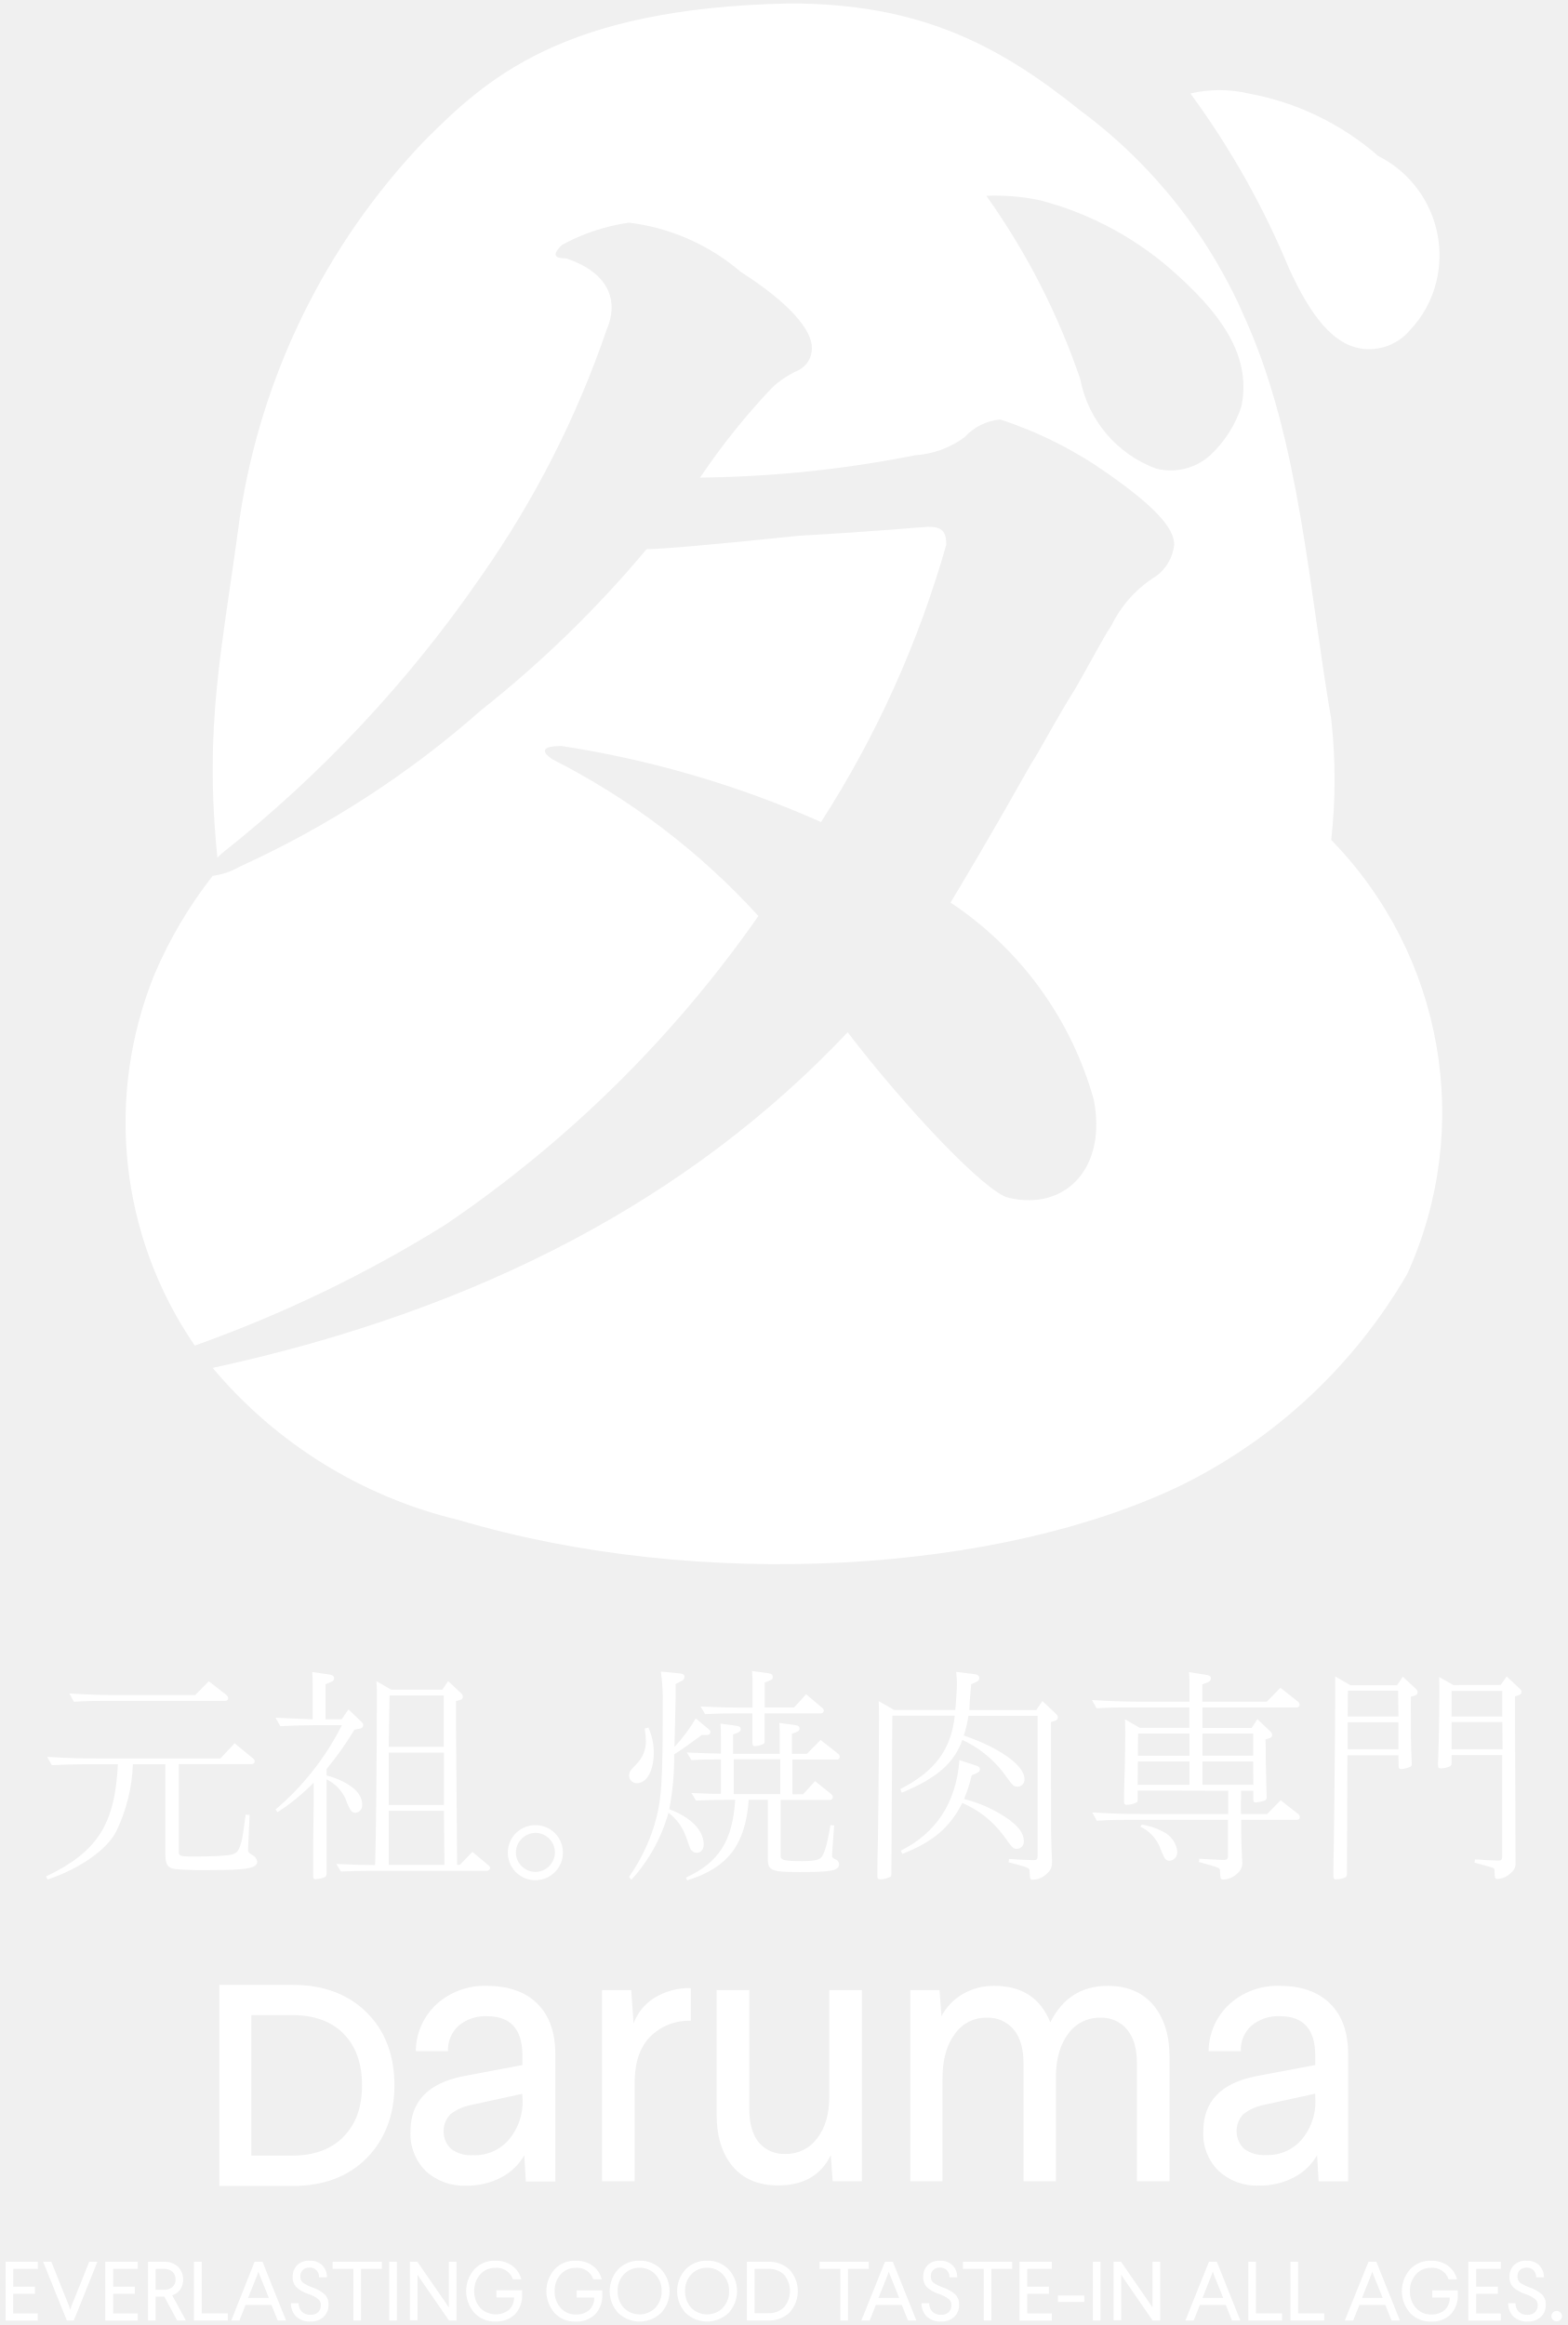
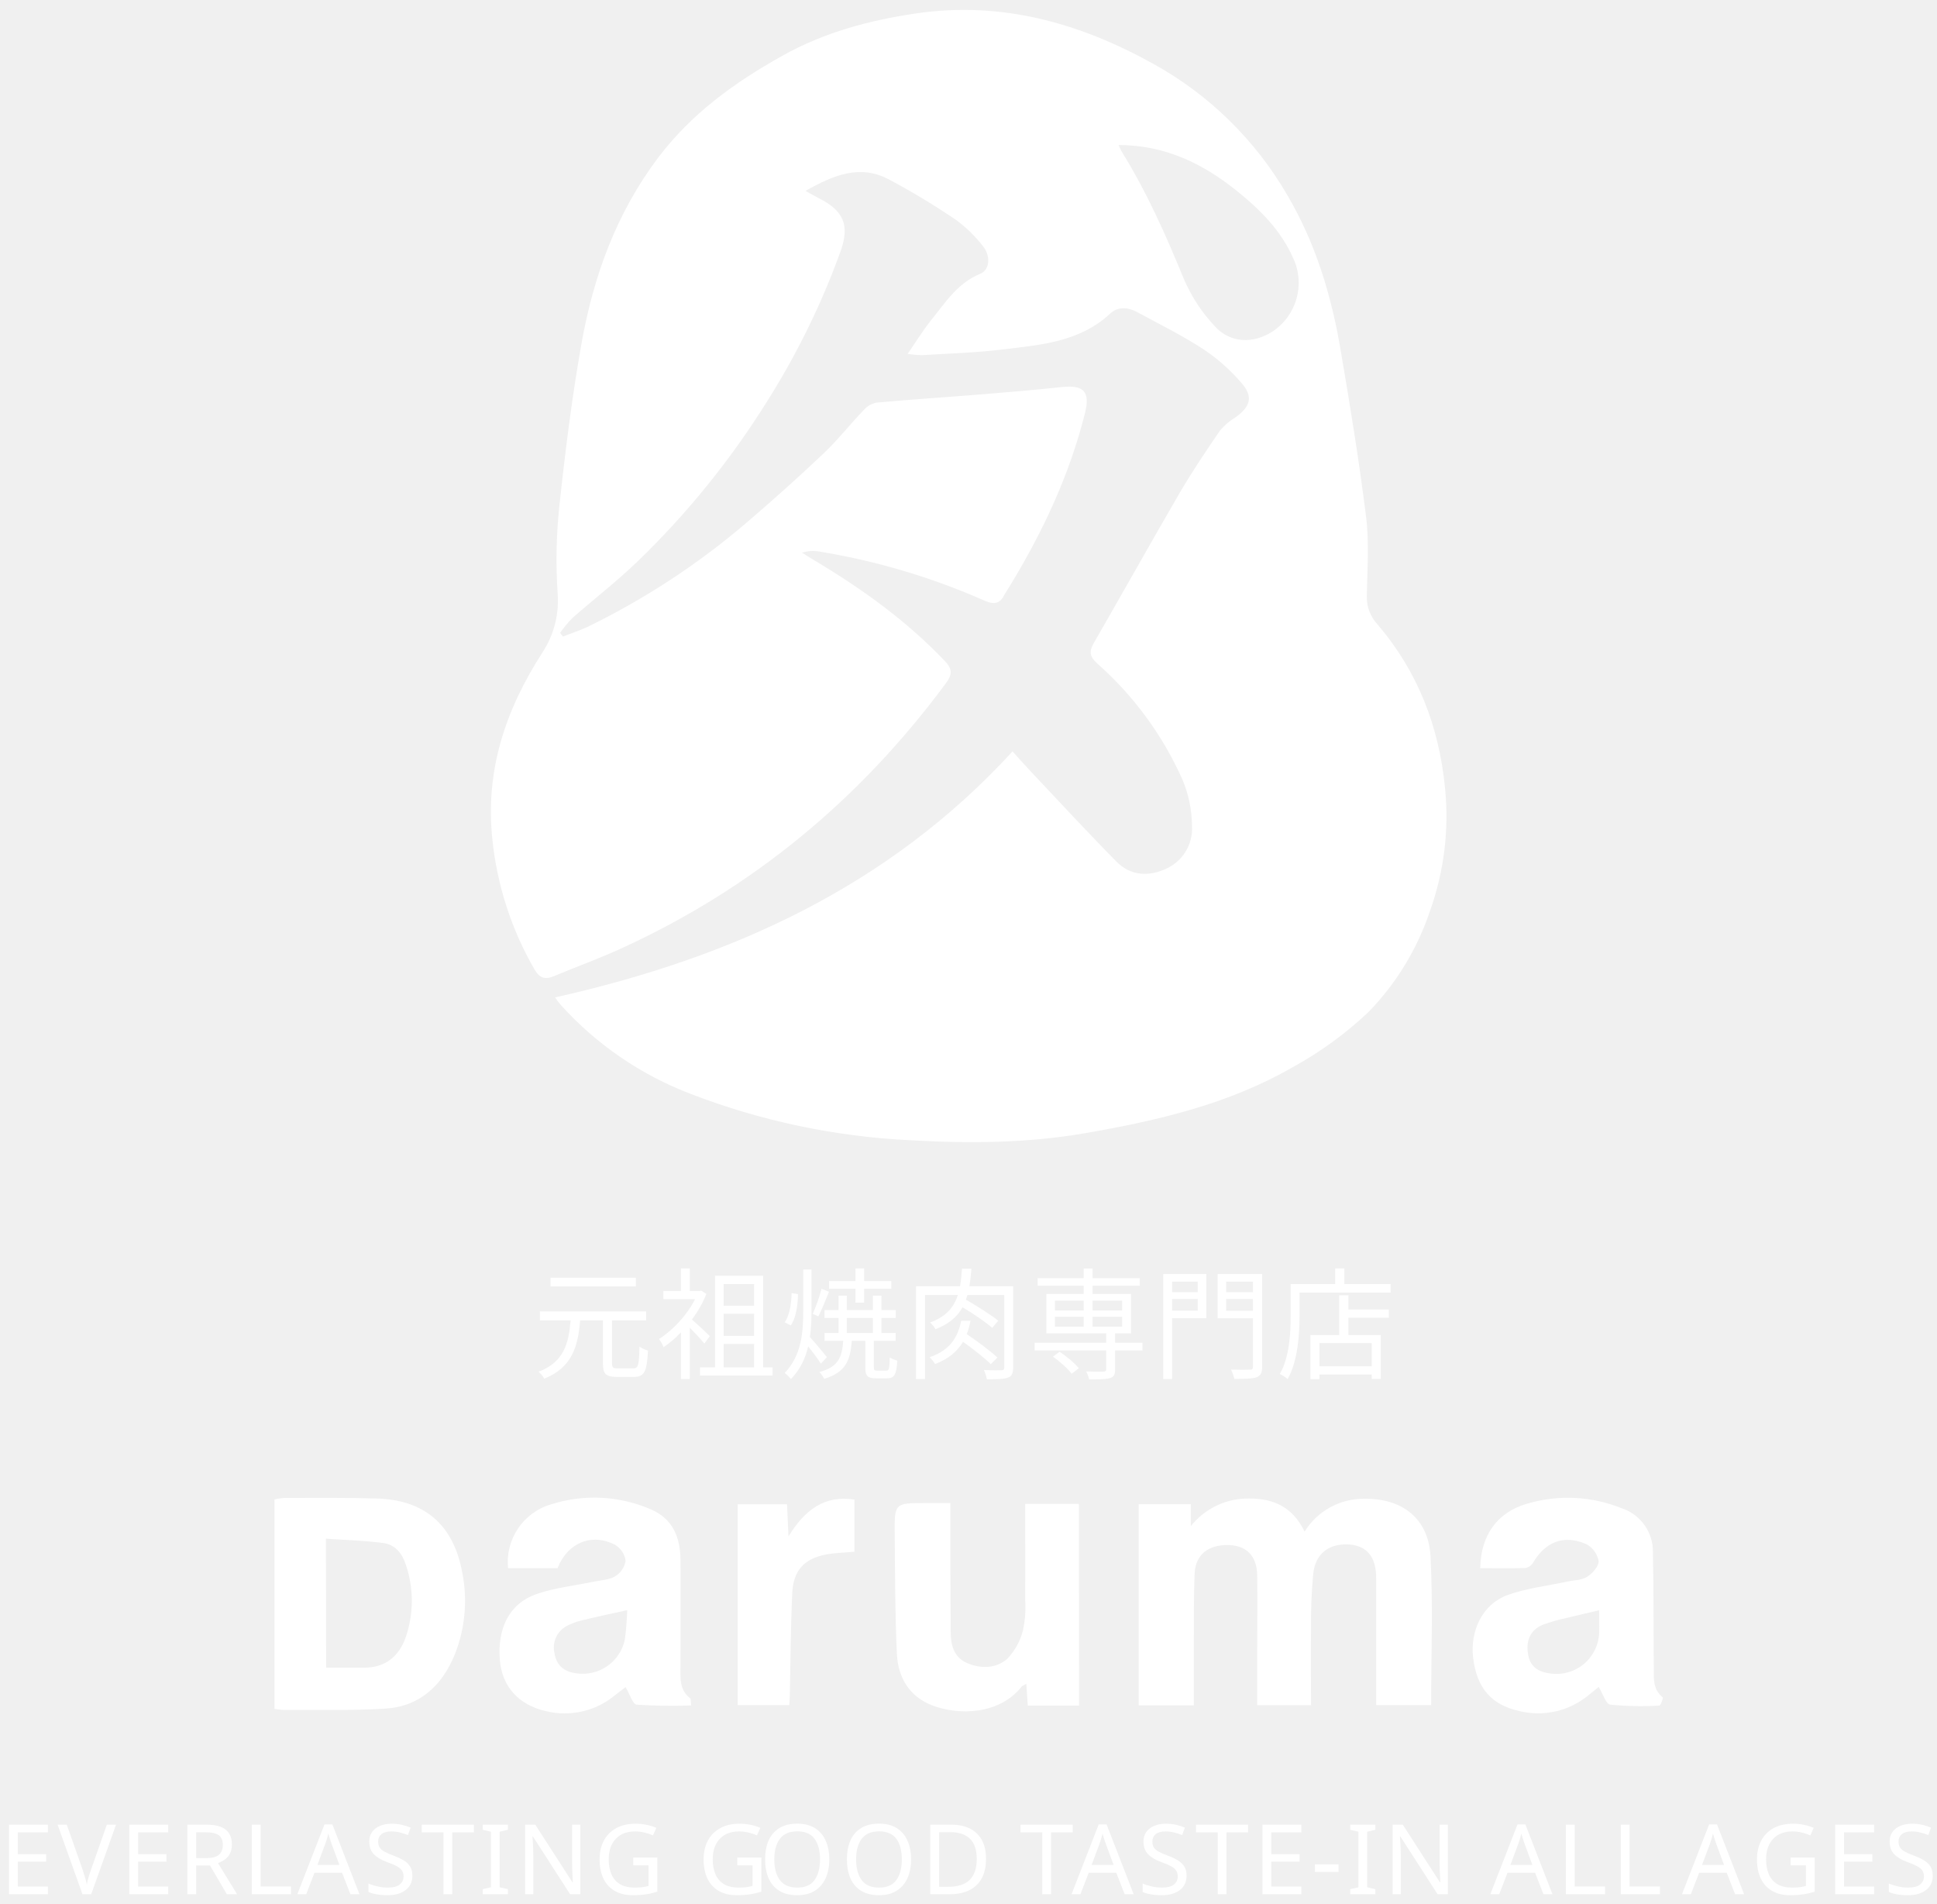
- <svg xmlns="http://www.w3.org/2000/svg" id="Layer_1" data-name="Layer 1" width="318.56" height="472.51">
+ <svg xmlns="http://www.w3.org/2000/svg" id="Layer_1" data-name="Layer 1" width="405.21" height="398.13" viewBox="0 0 405.21 398.13">
  <defs>
-     <style>.cls-1{fill:#fff}</style>
+     <style>.cls-1,.cls-2,.cls-7{fill:#fff;}.cls-2{font-size:20.37px;font-family:Larsseit-Medium, Larsseit;font-weight:500;letter-spacing:0.04em;}.cls-3{letter-spacing:0.04em;}.cls-4{letter-spacing:-0.08em;}.cls-5{letter-spacing:0em;}.cls-6{letter-spacing:0.04em;}.cls-7{font-size:25.16px;font-family:NotoSerifJP-Medium-83pv-RKSJ-H, Noto Serif JP;letter-spacing:0.03em;}</style>
  </defs>
-   <path class="cls-1" d="M154.13 186.16a145.6 145.6 0 00-41.82-31.82c-2.73-1.82-1.82-2.73 1.82-2.73a207.82 207.82 0 0152.73 15.45 210.41 210.41 0 0025.45-56.36c0-2.73-.91-3.64-3.64-3.64-.9 0-10 .91-26.36 1.82-17.27 1.82-28.18 2.73-30.91 2.73a229.76 229.76 0 01-33.63 32.73 198.08 198.08 0 01-49.1 31.81 14.68 14.68 0 01-5.45 1.85 89.2 89.2 0 00-11.82 20 80.09 80.09 0 008.18 75.46 262.68 262.68 0 0050.91-24.55 245.64 245.64 0 0063.64-62.75z" />
-   <path class="cls-1" d="M286 258.88a79.29 79.29 0 00-15.46-88.18 110.73 110.73 0 000-24.55c-4.54-26.36-6.36-56.36-17.27-80.9a103.84 103.84 0 00-33.64-42.73C202.82 9 186.76.7 160.49.7 114.13 1.61 98.67 16.15 86 28.88a141.05 141.05 0 00-37.28 76.37c-3.63 27.27-7.27 41.81-4.54 69.09a11.16 11.16 0 01.91-.91 259.22 259.22 0 0052.73-56.37 199.64 199.64 0 0025.45-50c2.73-6.36 0-11.81-8.18-14.54-2.73 0-2.73-.91-.91-2.73a40.08 40.08 0 0113.64-4.54 42.89 42.89 0 0122.72 10C160.49 61.61 165 67.06 165 70.7a5 5 0 01-2.73 4.55 18.82 18.82 0 00-5.45 3.63 141.37 141.37 0 00-14.55 18.18A236.9 236.9 0 00186 92.52a19.05 19.05 0 0010-3.64 11.2 11.2 0 017.27-3.63A81.82 81.82 0 01225 96.15c9.09 6.37 13.63 10.91 13.63 14.55a9.15 9.15 0 01-3.63 6.36 24.23 24.23 0 00-9.09 10c-1.82 2.73-3.64 6.37-7.28 12.73-4.54 7.27-7.27 12.73-9.09 15.46-8.18 14.54-13.63 23.63-16.36 28.18a71.09 71.09 0 0129.09 40c2.73 13.63-5.45 22.73-17.27 20-4.55-.91-20.91-18.18-32.73-33.64-31.78 33.64-74.5 56.37-129.05 68.21a93.62 93.62 0 0050 30.91c49.09 14.55 110 10.91 147.27-7.27A108.73 108.73 0 00286 258.88zM252.31 82.52a23.53 23.53 0 01-6.36 10A12 12 0 01235 95.25a24.23 24.23 0 01-15.46-18.19 144.54 144.54 0 00-19.09-37.27 44.39 44.39 0 0110.91.91 66 66 0 0128.18 15.45c10.04 9.1 14.59 17.28 12.77 26.37zM280.1 31.71A55.16 55.16 0 00253.74 19a25.93 25.93 0 00-11.82 0 169.39 169.39 0 0120 35.46c4.55 10 9.09 15.45 14.55 16.36a10.84 10.84 0 0010-3.64 21.66 21.66 0 005.45-10 22.6 22.6 0 00-11.82-25.47zM17.37 358.55c-2.2 0-3.94.05-6.84.19l-.94-1.69c5.06.28 6.56.33 11 .33h24.19l2.9-3.09 3.66 3c.32.28.42.42.42.66a.54.54 0 01-.61.56H36.34v17.9c0 .75.38.89 2.53.89 4.74 0 7.27-.14 8.34-.43s1.45-1 1.92-2.85c.19-.75.24-1.32.8-5.25l.8.09-.33 7.14c.05.42.09.51.89 1a1.94 1.94 0 011 1.31c0 1.36-2.06 1.74-9.09 1.74a74.29 74.29 0 01-7.59-.19c-1.5-.24-2-.89-2-2.86v-18.45H27a33.76 33.76 0 01-3.33 13.54c-1.82 3.75-7.4 7.68-14 9.88l-.33-.61c10.45-5 14-10.54 14.62-22.81zm25.06-16.87l3.57 2.77a1 1 0 01.37.65.53.53 0 01-.61.57H21.91c-2.24 0-4 0-6.88.18l-.94-1.68c5.06.28 6.56.32 11 .32h14.58zM70.83 347.4l2.48 2.39c.42.37.51.51.51.84a.7.7 0 01-.6.66l-1.18.23a69.56 69.56 0 01-5.66 8v1.31a17.47 17.47 0 013 1.08c2.72 1.26 4.22 2.95 4.22 4.82a1.52 1.52 0 01-1.36 1.69 1.23 1.23 0 01-1-.57 11.3 11.3 0 01-1-2.24 8.21 8.21 0 00-3.88-4v19.12a.77.77 0 01-.33.75 5.47 5.47 0 01-1.87.42c-.47 0-.52-.09-.52-1.17v-2.39c0-2.53 0-3.75.1-11.34v-4.7a41.81 41.81 0 01-7.36 6l-.37-.56A54.79 54.79 0 0069.28 351l.19-.38H63.8c-2.2 0-3.94.05-6.84.19l-.96-1.72c4.22.18 6 .28 7.54.32v-6.88c0-1.36 0-1.83-.09-2.72l3.56.51c.61.1.89.33.89.75s-.23.61-.75.8l-1 .42v7.12h3.28zm21.83.05v1.73l.23 28.44V379h.56l2.55-2.65 3.17 2.65c.33.28.42.42.42.65s-.23.56-.65.56H75.09c-2.2 0-3.33.05-5.81.14l-.94-1.54c4.31.19 5.72.23 7.87.23a9.16 9.16 0 00.05-1.17c.14-3.51.33-21.64.33-33.36 0-.89 0-1.45-.09-2.85l3 1.73h10.4l1.18-1.73L93.6 344c.37.37.46.51.46.84s-.18.56-.6.66l-.8.23zM90.22 368H79v11h11.32zm0-11.81H79v10.64h11.22zm-.05-11.62h-11L79 355h11.18zM114.4 376.45a5.6 5.6 0 11-5.58-5.53 5.56 5.56 0 015.58 5.53zm-9.56.14a4 4 0 003.94 3.84 4 4 0 004-4 4 4 0 00-3.94-3.94 4.06 4.06 0 00-4 4.1zM137.31 344.92c0 .28-.09 3.65-.24 10.11a31.29 31.29 0 004.32-5.8l2.52 2.1c.38.33.47.43.47.61 0 .43-.28.66-.75.66h-1c-3.65 2.67-3.84 2.81-5.62 3.93v.8a54.44 54.44 0 01-1 10.35c4.46 1.69 7 4.31 7 7.17 0 1-.56 1.69-1.4 1.69a1.18 1.18 0 01-.89-.33c-.38-.28-.38-.28-1.27-2.81a10.41 10.41 0 00-3.6-5 33.51 33.51 0 01-7.55 13.64l-.46-.61a37.48 37.48 0 005.16-10.56c1.45-5 1.69-8.25 1.69-24.64a41.06 41.06 0 00-.38-6.52l3.8.38c.7.05 1 .28 1 .7s-.24.7-.8.94l-1 .52zm-5.53 6.18a12.27 12.27 0 011.08 5.11c0 3.6-1.41 6.18-3.37 6.18a1.55 1.55 0 01-1.64-1.5c0-.75.18-1 1.54-2.43a6.46 6.46 0 001.88-4.6 21.09 21.09 0 00-.24-2.57zm31.44 13.54l2.43-2.67 3.24 2.62c.28.28.37.42.37.66s-.23.56-.61.56h-10v11.34c0 .89.66 1.08 4.27 1.08 2.76 0 3.7-.24 4.17-1 .61-.93 1.21-3.32 1.68-6.32l.75.09-.42 5.86c0 .65 0 .7.89 1.12a1 1 0 01.52.89c0 1.31-1.5 1.59-8 1.59-5.71 0-6.46-.28-6.46-2.67v-12h-3.89c-.66 9.14-4.27 13.82-12.51 16.35l-.24-.56c6.7-3.09 9.47-7.45 10-15.79h-2.11c-2.25 0-3.32.05-5.85.14l-.94-1.54c3.18.14 4.26.18 6 .18v-7h-.14c-2.25 0-3.37 0-5.85.14l-.94-1.55c3.51.14 4.78.19 6.93.23V353a22.85 22.85 0 00-.09-2.71l3.37.46c.52.1.75.29.75.66s-.19.56-.65.75l-.9.33v3.93h9.47v-3.6a22.56 22.56 0 00-.09-2.67l3.37.46c.51.1.75.29.75.66s-.19.56-.66.75l-.89.33v4.07H164l2.77-2.81 3.51 2.77a.81.81 0 01.38.65.54.54 0 01-.61.57h-9v7.07zM161.39 347l2.44-2.67L167 347c.33.28.42.42.42.65s-.23.56-.6.56h-11.43v5.49c0 .46 0 .61-.28.75a4.88 4.88 0 01-1.68.42c-.38 0-.52-.19-.52-.66v-6h-3.75c-2.2 0-3.32.05-5.85.15l-.94-1.55c4.4.19 5.95.23 10 .23h.56v-4.77a22.47 22.47 0 00-.09-2.67l3.37.46c.61.1.84.33.84.75s-.18.57-.7.75l-.94.38V347zm-2.81 10.55h-9.47v7.07h9.47zM196.81 348.71a24.08 24.08 0 01-.94 4c7.31 2.48 12.33 6.09 12.33 8.81a1.45 1.45 0 01-1.32 1.59c-.93 0-.93-.05-3-2.9a22.62 22.62 0 00-8.3-6.61c-1.68 4.73-5.2 7.78-12.32 10.73l-.28-.75c7-3.56 10.31-8 11.06-14.9h-12.7l-.19 32.05c0 .46 0 .6-.32.75a4.77 4.77 0 01-1.93.46c-.46 0-.6-.18-.6-.65v-1.78c.14-4.5.33-22 .33-30.31 0-1.18 0-1.83-.05-3.47l3.14 1.78h12.42c.18-1.78.33-4.31.33-5.53 0-.61-.05-1.17-.15-2.2l3.85.47c.56.09.84.37.84.79s-.19.57-.75.85l-.89.42c-.14 1.54-.28 3.28-.28 3.33l-.09 1.76v.14h13.59l1.26-1.83 2.63 2.48c.42.38.51.57.51.85s-.18.56-.65.7l-.75.24v12.32c0 9.6 0 11.52.19 15.41a6.58 6.58 0 010 .89 2.62 2.62 0 01-.89 2.06 4.38 4.38 0 01-2.86 1.36c-.7 0-.7 0-.8-1.73 0-.66 0-.71-4.26-1.83l.09-.66c1 .05 2 .1 2.3.14 1.08.05 2.34.1 2.67.1.66 0 .84-.19.84-.8v-28.53zm-1.22 17.66c-2.53 5-5.85 7.87-12.18 10.4l-.37-.65c7.26-3.61 11.29-9.84 11.94-18.41l3.28 1.07c.66.19.89.42.89.8s-.23.56-.79.84l-.89.38a29.27 29.27 0 01-1.55 4.82 27 27 0 017 2.81c3.51 2 5.15 3.85 5.15 5.72a1.45 1.45 0 01-1.31 1.59c-.84 0-.89 0-2.86-2.76a20.47 20.47 0 00-8.2-6.51zM231.2 363.89v1.73c0 .47 0 .61-.33.75a5 5 0 01-1.87.43c-.42 0-.56-.19-.56-.61v-1.69c.14-4.26.24-8.81.24-11.76 0-1.17 0-1.69-.05-3.33l3 1.74h10.07V347h-12c-2.34 0-4 0-6.84.18l-.94-1.68c5 .28 6.51.33 11 .33h8.81v-3.28a23.84 23.84 0 00-.09-2.72l3.56.56c.61.1.89.28.89.7s-.24.66-.75.85l-1 .37v3.52h13.11l2.77-2.82 3.51 2.77a.81.81 0 01.38.65.54.54 0 01-.61.57h-19.13v4.17h10l1.17-1.78 2.53 2.39c.38.42.47.56.47.84s-.19.51-.61.66l-.75.23c.05.75.05 1.22.05 1.73V357l.14 6.6.05 1.5v.19a.61.61 0 01-.43.65 7.32 7.32 0 01-1.78.38c-.37 0-.51-.19-.51-.66v-1.73h-2.48v1.41c-.05.74-.05 1.26-.05 1.4v1l.05.93h5.29l2.76-2.81 3.52 2.77a.8.8 0 01.37.65c0 .38-.23.56-.61.56h-11.31v1.41c0 2.86.09 4 .18 6.42a6.5 6.5 0 01.05.89 2.59 2.59 0 01-.89 2.06 4.41 4.41 0 01-2.86 1.36c-.7 0-.7-.05-.79-1.78 0-.61 0-.61-4.27-1.78l.05-.66c4.45.23 4.45.23 5 .23s.85-.18.85-.79v-7.36h-19.81c-2.2 0-3.94 0-6.84.19l-.94-1.69c5 .29 6.56.33 11 .33h16.64v-4.73zm10.54-5.9h-10.49l-.05 4.73h10.54zm-10.49-1.18h10.49v-4.49h-10.45zm.75 14a13.35 13.35 0 014.31 1.41 5.13 5.13 0 012.95 4.08 1.74 1.74 0 01-1.59 1.87 1.23 1.23 0 01-1-.56 21.5 21.5 0 01-1-2.3 8 8 0 00-3.89-4.07zm22.67-18.5h-10.3v4.49h10.3zm0 5.67h-10.3v4.73h10.35zM286.72 346.6c0 4.69 0 8.67.19 11.71v.19a.57.57 0 01-.28.56 5.83 5.83 0 01-1.88.47c-.37 0-.51-.18-.51-.61l-.05-2.2h-10.36l-.09 24c0 .47-.09.65-.33.8a4.45 4.45 0 01-1.87.42c-.42 0-.56-.19-.56-.61v-1.69c.1-2.76.38-29.61.38-35.7v-3.23l3.09 1.78h9.47l1.17-1.73 2.53 2.34c.37.37.47.51.47.84s-.19.56-.61.66l-.75.23zm-12.79-3l-.05 5.25h10.31l-.05-5.25zm10.26 6.42h-10.31v5.48h10.31zm20.8-7.59l1.22-1.73 2.48 2.34c.47.47.52.51.52.84s-.19.52-.66.66l-.65.23v5.95l.1 27v.89a2.25 2.25 0 01-.85 1.93 4.15 4.15 0 01-2.67 1.31c-.7 0-.7 0-.75-1.64 0-.42-.09-.52-.47-.66s-1.68-.51-3.6-1l.09-.66c1.08.05 2 .1 2.39.15.89 0 2 .09 2.34.09.61 0 .8-.19.8-.75v-20.7H295v1.54c0 .42-.09.61-.32.75a5 5 0 01-1.88.42c-.42 0-.56-.19-.56-.61s0-1 .05-1.68c.14-3.89.23-9.7.23-13 0-.94 0-1.69-.05-3.28l2.91 1.64zm.33 7.54H295v5.53h10.36zM295 348.85h10.31v-5.2H295zM74.52 409c-3.73-3.72-8.79-5.61-15-5.61H44.57v40.86h14.91c6.25 0 11.31-1.89 15-5.62s5.68-8.71 5.68-14.81-1.88-11.11-5.64-14.82zm-4.73 25.28c-2.5 2.52-6 3.8-10.31 3.8h-8.4v-28.55h8.4c4.37 0 7.86 1.27 10.34 3.78s3.75 6 3.75 10.49-1.27 7.94-3.78 10.46zM109.21 407.21q-3.66-3.61-10.22-3.62a14.45 14.45 0 00-10.33 3.78 13.16 13.16 0 00-4.16 9.48h6.55a6.53 6.53 0 012.2-5.21 8.49 8.49 0 015.75-1.89q7.17 0 7.17 8v1.93l-11.87 2.24Q83.42 424 83.42 433.19a10.58 10.58 0 003.08 8 11.4 11.4 0 008.25 3 14.74 14.74 0 007.1-1.66 11.56 11.56 0 004.7-4.51l.31 5.32h6v-25.8q.01-6.7-3.65-10.33zm-3 19.74a11.91 11.91 0 01-2.23 7.17 9.11 9.11 0 01-7.92 3.88 6.72 6.72 0 01-4.39-1.27 5 5 0 01-.19-7 9.75 9.75 0 014-1.88l10.64-2.32zM140.39 404.05v6.63a11.11 11.11 0 00-7.86 2.85q-3.39 3.09-3.55 9.18v20.58h-6.63v-38.85h5.94l.46 6.78a10.38 10.38 0 014.2-5.17 13.29 13.29 0 017.44-2zM168.53 404.44h6.63v38.85h-5.94l-.38-5.32q-2.93 6.16-10.72 6.17-6 0-9.25-3.9t-3.24-10.67v-25.13h6.64v24.05q0 4.54 1.92 6.9a6.67 6.67 0 005.47 2.35 7.72 7.72 0 006.4-3.16q2.48-3.16 2.47-8.56zM225.12 403.59q6 0 9.29 3.93t3.27 10.64v25.13h-6.63v-24.05q0-4.39-2-6.79a6.76 6.76 0 00-5.52-2.39 7.7 7.7 0 00-6.39 3.2q-2.48 3.21-2.55 8.68v21.35H208v-24.05q0-4.39-2-6.79a6.75 6.75 0 00-5.51-2.39 7.66 7.66 0 00-6.48 3.36q-2.48 3.34-2.47 9.06v20.81H185v-38.85h5.94l.38 5.31a11.47 11.47 0 014.28-4.47 12.4 12.4 0 016.52-1.69q8.33 0 11.33 7.4 3.73-7.41 11.67-7.4zM270.33 407.21q-3.66-3.61-10.21-3.62a14.43 14.43 0 00-10.33 3.78 13.17 13.17 0 00-4.17 9.48h6.56a6.52 6.52 0 012.19-5.21 8.51 8.51 0 015.75-1.89q7.17 0 7.17 8v1.93l-11.88 2.24q-10.86 2.07-10.87 11.25a10.55 10.55 0 003.09 8 11.37 11.37 0 008.25 3 14.7 14.7 0 007.09-1.66 11.56 11.56 0 004.7-4.51l.31 5.32h6v-25.78q.02-6.7-3.65-10.33zm-3 19.74a11.92 11.92 0 01-2.24 7.17 9.11 9.11 0 01-7.86 3.85 6.75 6.75 0 01-4.4-1.27 5 5 0 01-.19-7 9.8 9.8 0 014-1.88l10.64-2.32zM1.13 459.66h6.56v1.45h-5v3.61h4.4v1.45H2.68v4h5v1.45H1.13zM18.13 459.66h1.67L15 471.59h-1.42l-4.82-11.93h1.67l3.61 9 .24.77.24-.77zM21.4 459.66H28v1.45h-5v3.61h4.41v1.45H23v4h5v1.45h-6.6zM30.08 459.66h3.25a4 4 0 012.85 1 3.78 3.78 0 01.46 4.64 3.35 3.35 0 01-1.64 1.19l2.77 5.1H36l-2.6-4.84h-1.77v4.84h-1.55zm3.25 1.45h-1.7v4.24h1.7a2.45 2.45 0 001.71-.56 1.93 1.93 0 00.63-1.53 2 2 0 00-.63-1.58 2.45 2.45 0 00-1.71-.57zM39.4 459.66H41v10.48h5.31v1.45H39.4zM51.74 459.66h1.61l4.78 11.93h-1.7l-1.26-3.16H49.9l-1.24 3.16H47zm1 2.64l-.22-.64-.22.64-1.87 4.7h4.21zM62.92 459.44a3.53 3.53 0 012.53.88 3.44 3.44 0 011 2.5h-1.61a2 2 0 00-.54-1.45 1.91 1.91 0 00-1.42-.53 1.83 1.83 0 00-1.34.48 1.74 1.74 0 00-.5 1.32 1.6 1.6 0 00.5 1.25 7.62 7.62 0 001.87.95 7.59 7.59 0 012.59 1.45 2.79 2.79 0 01.76 2.06 3.27 3.27 0 01-1 2.52 3.78 3.78 0 01-2.68.94 4 4 0 01-2.87-1 3.69 3.69 0 01-1.08-2.72h1.57a2.33 2.33 0 00.65 1.73 2.4 2.4 0 001.75.62 2.14 2.14 0 001.56-.54 1.91 1.91 0 00.55-1.44 1.53 1.53 0 00-.56-1.23 5.85 5.85 0 00-1.94-1 7.32 7.32 0 01-2.45-1.37 2.85 2.85 0 01-.78-2.13 3.32 3.32 0 01.9-2.38 3.37 3.37 0 012.54-.91zM67.6 459.66h10v1.45h-4.23v10.48h-1.55v-10.48H67.6zM79.1 459.66h1.55v11.93H79.1zM91.22 459.66h1.55v11.93h-1.53L85.31 463l-.46-.74v9.29H83.3v-11.89h1.52l5.89 8.52.51.78zM100.66 459.44a5.66 5.66 0 013.41 1 5 5 0 011.88 2.78h-1.72a3.41 3.41 0 00-3.59-2.32 3.92 3.92 0 00-3.07 1.35 4.85 4.85 0 00-1.19 3.39 4.91 4.91 0 001.19 3.36 4.42 4.42 0 005.84.46 3.35 3.35 0 001.06-2.55h-3.58v-1.45h5.22v.8a5.55 5.55 0 01-1.45 4.07 5.36 5.36 0 01-4 1.47 5.59 5.59 0 01-4.26-1.76 6.71 6.71 0 010-8.85 5.56 5.56 0 014.26-1.75zM117 459.44a5.66 5.66 0 013.41 1 4.94 4.94 0 011.88 2.78h-1.72a3.41 3.41 0 00-3.59-2.32 3.88 3.88 0 00-3.06 1.35 4.81 4.81 0 00-1.2 3.39 4.87 4.87 0 001.2 3.38 3.94 3.94 0 003.11 1.35 4 4 0 002.73-.89 3.35 3.35 0 001-2.55h-3.57v-1.45h5.21v.8a5.5 5.5 0 01-1.45 4.07 5.36 5.36 0 01-4 1.47 5.6 5.6 0 01-4.26-1.76 6.74 6.74 0 010-8.85 5.56 5.56 0 014.31-1.77zM130 459.44a5.82 5.82 0 014.36 1.76 6.55 6.55 0 010 8.85 6.31 6.31 0 01-8.74 0 6.55 6.55 0 010-8.85 5.82 5.82 0 014.38-1.76zm0 1.45a4.2 4.2 0 00-3.24 1.35 4.67 4.67 0 00-1.24 3.37 4.8 4.8 0 001.24 3.4 4.52 4.52 0 006.44 0 4.8 4.8 0 001.26-3.4 4.73 4.73 0 00-1.26-3.37 4.16 4.16 0 00-3.2-1.35zM143.71 459.44a5.82 5.82 0 014.36 1.76 6.55 6.55 0 010 8.85 6.31 6.31 0 01-8.74 0 6.55 6.55 0 010-8.85 5.85 5.85 0 014.38-1.76zm0 1.45a4.2 4.2 0 00-3.24 1.35 4.67 4.67 0 00-1.24 3.37 4.8 4.8 0 001.24 3.4 4.52 4.52 0 006.44 0 4.8 4.8 0 001.26-3.4 4.73 4.73 0 00-1.26-3.37 4.16 4.16 0 00-3.2-1.35zM151.8 459.66h4.29a5.93 5.93 0 014.39 1.64 6.46 6.46 0 010 8.65 5.93 5.93 0 01-4.39 1.64h-4.29zm4.29 1.45h-2.74v9h2.74a4.42 4.42 0 003.26-1.21 5.18 5.18 0 000-6.62 4.4 4.4 0 00-3.26-1.17zM166.56 459.66h10v1.45h-4.22v10.48h-1.55v-10.48h-4.23zM179.85 459.66h1.6l4.78 11.93h-1.7l-1.26-3.16H178l-1.25 3.16h-1.7zm1 2.64l-.22-.64-.22.64-1.87 4.7h4.2zM191 459.44a3.51 3.51 0 012.53.88 3.36 3.36 0 011 2.5h-1.57a2 2 0 00-.54-1.45 1.88 1.88 0 00-1.42-.53 1.85 1.85 0 00-1.34.48 1.74 1.74 0 00-.49 1.32 1.59 1.59 0 00.49 1.25 7.82 7.82 0 001.87.95 7.59 7.59 0 012.61 1.45 2.79 2.79 0 01.77 2.06 3.24 3.24 0 01-1 2.52 3.76 3.76 0 01-2.68.94 4 4 0 01-2.87-1 3.69 3.69 0 01-1.08-2.72h1.56a2.37 2.37 0 00.65 1.73 2.42 2.42 0 001.76.62 2.14 2.14 0 001.56-.54 2 2 0 00.55-1.44 1.56 1.56 0 00-.56-1.23 6.06 6.06 0 00-1.94-1 7.38 7.38 0 01-2.46-1.37 2.85 2.85 0 01-.78-2.13 3.32 3.32 0 01.9-2.38 3.37 3.37 0 012.48-.91zM195.7 459.66h10v1.45h-4.22v10.48h-1.55v-10.48h-4.23zM207.2 459.66h6.56v1.45h-5v3.61h4.41v1.45h-4.41v4h5v1.45h-6.56zM215 466.51h5.37v1.31H215zM222.1 459.66h1.55v11.93h-1.55zM234.22 459.66h1.56v11.93h-1.54l-5.92-8.59-.46-.74v9.29h-1.55v-11.89h1.51l5.89 8.52.51.78zM245.69 459.66h1.6l4.78 11.93h-1.7l-1.26-3.16h-5.26l-1.25 3.16h-1.7zm1 2.64l-.22-.64-.22.64-1.87 4.7h4.2zM253.69 459.66h1.55v10.48h5.31v1.45h-6.86zM262.26 459.66h1.55v10.48h5.31v1.45h-6.86zM278.11 459.66h1.6l4.79 11.93h-1.7l-1.26-3.16h-5.27l-1.27 3.16h-1.7zm1 2.64l-.22-.64-.23.64-1.86 4.7h4.2zM290.82 459.44a5.66 5.66 0 013.41 1 4.94 4.94 0 011.88 2.78h-1.72a3.41 3.41 0 00-3.59-2.32 3.88 3.88 0 00-3.06 1.35 4.81 4.81 0 00-1.2 3.39 4.87 4.87 0 001.2 3.38 3.94 3.94 0 003.11 1.35 4 4 0 002.73-.89 3.35 3.35 0 001.05-2.55h-3.57v-1.45h5.21v.8a5.55 5.55 0 01-1.45 4.07 5.36 5.36 0 01-4 1.47 5.59 5.59 0 01-4.26-1.76 6.71 6.71 0 010-8.85 5.56 5.56 0 014.26-1.77zM298.4 459.66h6.6v1.45h-5v3.61h4.41v1.45H300v4h5v1.45h-6.6zM310.23 459.44a3.51 3.51 0 012.53.88 3.36 3.36 0 011 2.5h-1.56a2.05 2.05 0 00-.55-1.45 2.14 2.14 0 00-2.76-.05 1.74 1.74 0 00-.49 1.32 1.59 1.59 0 00.49 1.25 7.73 7.73 0 001.88.95 7.62 7.62 0 012.6 1.45 2.79 2.79 0 01.77 2.06 3.24 3.24 0 01-1 2.52 3.76 3.76 0 01-2.68.94 4 4 0 01-2.87-1 3.69 3.69 0 01-1.08-2.72H308a2.33 2.33 0 00.65 1.73 2.4 2.4 0 001.75.62 2.14 2.14 0 001.56-.54 1.91 1.91 0 00.55-1.44 1.56 1.56 0 00-.56-1.23 6 6 0 00-1.94-1 7.32 7.32 0 01-2.45-1.37 2.81 2.81 0 01-.79-2.13 3.32 3.32 0 01.9-2.38 3.39 3.39 0 012.56-.91zM317.44 470.72a1 1 0 01-.32.75 1.06 1.06 0 01-.76.3 1 1 0 01-.76-.3 1 1 0 01-.31-.75 1 1 0 01.31-.76 1.08 1.08 0 011.84.76z" />
+   <path class="cls-1" d="M116.12,208.62c36.87-8.27,69.76-23.16,95.7-51.46,1.35,1.5,2.4,2.7,3.49,3.85,6.07,6.43,12.05,12.93,18.26,19.22,2.9,2.93,6.61,3.18,10.31,1.51a9.22,9.22,0,0,0,5.48-9,25.4,25.4,0,0,0-2-9.68,70.89,70.89,0,0,0-17.83-24.29c-1.57-1.42-1.77-2.47-.68-4.34,6-10.39,11.86-20.9,17.9-31.28,2.63-4.5,5.55-8.84,8.5-13.14a13.3,13.3,0,0,1,3.29-2.77c3.13-2.28,3.66-4.36,1.08-7.25a39.29,39.29,0,0,0-7.86-6.94c-4.45-2.9-9.25-5.27-13.94-7.81-1.89-1-4-1.15-5.59.36-6.43,6-14.67,6.54-22.7,7.52-5.54.67-11.15.82-16.73,1.17a23.15,23.15,0,0,1-2.93-.27c1.82-2.62,3.2-4.91,4.87-7,3-3.68,5.54-7.79,10.29-9.74,2.08-.85,2.27-3.8.53-5.88A28.28,28.28,0,0,0,200,46a151.05,151.05,0,0,0-14.12-8.51c-6-3.15-11.48-.89-17.37,2.44,1.21.67,1.92,1.1,2.67,1.47,5.34,2.66,6.63,5.7,4.64,11.22a161,161,0,0,1-15.35,31.33,175.4,175.4,0,0,1-27.22,33.6c-4.29,4.11-9,7.76-13.5,11.7a24.44,24.44,0,0,0-2.58,3.12l.58.77c1.71-.67,3.47-1.24,5.12-2A156.67,156.67,0,0,0,156.55,109q8-6.84,15.7-14.12c3-2.85,5.58-6.13,8.45-9.13a4.79,4.79,0,0,1,2.66-1.54c7.37-.67,14.75-1.14,22.12-1.74,5.57-.45,11.14-.92,16.7-1.52,4.49-.47,5.92.95,4.8,5.42-3.24,13-8.89,25-15.85,36.39-.32.54-.69,1.06-1,1.62-.88,1.79-2,2.15-4,1.33a142.27,142.27,0,0,0-34.72-10.35,7.53,7.53,0,0,0-3.63.24c1,.64,2.06,1.29,3.1,1.92,9.73,5.83,18.84,12.42,26.71,20.67,1.67,1.75,1.68,2.83.27,4.74-18,24.33-40.56,43-68.13,55.55-4.51,2.06-9.2,3.74-13.78,5.67-1.89.79-3.07.49-4.17-1.44A68.39,68.39,0,0,1,103,175.57c-1.54-14.45,2.79-27.2,10.51-39.15a19.77,19.77,0,0,0,3.14-12.4A104.75,104.75,0,0,1,117,106c1.22-11.39,2.63-22.79,4.63-34.06,2.5-14.1,7.28-27.34,16.08-39,7-9.23,15.95-15.68,25.91-21.25,8.79-4.93,18.23-7.44,28-8.88,17.79-2.62,34.14,1.93,49.68,10.56a73.38,73.38,0,0,1,28.06,27.55c5.83,9.91,9.15,20.83,11.06,32.13,2,11.66,3.9,23.34,5.36,35.07.67,5.44.25,11,.15,16.53a8.37,8.37,0,0,0,2.28,6c8.4,9.85,12.85,21.35,14.09,34.25a58.79,58.79,0,0,1-3.13,25.57,55.79,55.79,0,0,1-12.85,21.17,76.85,76.85,0,0,1-15.92,11.59c-13.42,7.72-28.3,11.17-43.42,13.79-12.19,2.11-24.51,2.17-36.75,1.46a147.05,147.05,0,0,1-45.68-9.66,70.28,70.28,0,0,1-27.26-18.65A18.39,18.39,0,0,1,116.12,208.62ZM234,30.33c.32.68.43,1,.61,1.31,5.31,8.54,9.35,17.68,13.17,27a34.25,34.25,0,0,0,6.34,9.59c3.23,3.58,8.08,3.72,12.12,1.08A12.18,12.18,0,0,0,270.53,54c-2.55-5.79-6.86-10.09-11.69-14C251.71,34.27,243.87,30.36,234,30.33Z" />
+   <path class="cls-1" d="M238.21,314.62h10.9v4.59a15.28,15.28,0,0,1,12.25-5.78c5.14,0,9.11,1.83,11.55,6.92a14.54,14.54,0,0,1,12.55-6.87c7.94-.09,13.39,4.17,13.8,12.09.53,10.25.13,20.55.13,31.07h-11.5v-4.09c0-7.5,0-15,0-22.5,0-4.37-1.93-6.7-5.55-7-4.17-.3-7.11,1.77-7.61,6a109.5,109.5,0,0,0-.47,11.61c-.07,5.24,0,10.47,0,16H263v-11.2c0-5.33.07-10.66,0-16-.08-4-2.21-6.18-5.93-6.29-4.3-.13-7,2-7.16,6-.23,5.68-.14,11.38-.17,17.07,0,3.41,0,6.82,0,10.45H238.21Z" />
+   <path class="cls-1" d="M116.64,328H106.29a12.56,12.56,0,0,1,9-13.35,29.69,29.69,0,0,1,20.91,1.07c4.62,2,6.1,5.9,6.15,10.53.07,7.4,0,14.81,0,22.22,0,2.43-.28,4.93,2,6.72.24.19.13.82.22,1.52a112.9,112.9,0,0,1-11.38-.16c-.84-.09-1.46-2.24-2.32-3.68-.57.43-1.4,1.06-2.21,1.7a16.48,16.48,0,0,1-14.51,3.32c-5.68-1.3-9.13-5.18-9.58-10.64-.56-6.72,2-11.84,7.59-13.81,3.86-1.36,8.06-1.78,12.11-2.63,1.49-.31,3.17-.35,4.4-1.1a4.72,4.72,0,0,0,2.21-3.24,4.61,4.61,0,0,0-2.17-3.33C123.85,320.57,118.72,322.65,116.64,328Zm14.57,8.78c-3.44.76-6.41,1.38-9.35,2.1a13.48,13.48,0,0,0-3.27,1.19A5.11,5.11,0,0,0,116,345.8c.4,2.55,2,3.85,4.56,4.19a9,9,0,0,0,10.16-7.09A61,61,0,0,0,131.21,336.8Z" />
+   <path class="cls-1" d="M309.66,328c.1-6.9,3.58-11.71,9.81-13.49a30,30,0,0,1,19.89,1,9.5,9.5,0,0,1,6.42,9.17c.18,8,.11,16.07.18,24.11,0,2.23-.22,4.56,1.88,6.23.15.11-.45,1.72-.73,1.72a65.13,65.13,0,0,1-10.27-.2c-.89-.12-1.51-2.25-2.41-3.71-.46.38-1.17,1-1.9,1.55a16.52,16.52,0,0,1-14.72,3.5c-5.85-1.3-8.9-4.86-9.64-11.16-.67-5.67,2-11.17,7.1-13.06,4-1.47,8.38-1.94,12.59-2.86,1.41-.3,3-.26,4.16-1s2.48-2.24,2.4-3.32a5,5,0,0,0-2.58-3.51c-4.71-2.06-8.62-.48-11.2,4a2.33,2.33,0,0,1-1.65,1C315.94,328.06,312.88,328,309.66,328Zm24.87,8.8c-2.46.58-4.55,1.05-6.63,1.57a36.38,36.38,0,0,0-5.17,1.47c-2.65,1.1-3.64,3.42-3,6.49.52,2.54,2.42,3.45,4.71,3.71a8.94,8.94,0,0,0,10.1-8.53C334.59,340,334.53,338.48,334.53,336.81Z" />
+   <path class="cls-1" d="M57.42,357.44V313.62a13.44,13.44,0,0,1,2-.31c6.5,0,13-.08,19.5.12,9.73.31,15.69,5.32,17.63,14.75A30.33,30.33,0,0,1,95.16,346c-2.7,6.64-7.45,11-14.77,11.39-6.93.41-13.9.22-20.84.27C58.93,357.66,58.32,357.53,57.42,357.44Zm10.81-8.63c2.75,0,5.35,0,7.94,0,4.45,0,7.31-2.36,8.72-6.41a23.4,23.4,0,0,0,0-15.15c-.73-2.3-2.23-4.17-4.62-4.5-4-.54-8-.63-12.09-.92Z" />
+   <path class="cls-1" d="M225.73,356.75H215l-.3-4.55c-.46.27-.81.37-1,.6-4.71,5.89-13.13,6-18.63,3.92-4.86-1.86-7.19-5.85-7.44-10.72-.41-8.38-.38-16.78-.46-25.17-.06-6.45,0-6.45,6.37-6.45h5.27v3.06c0,7.95,0,15.9.07,23.84,0,2.71.61,5.34,3.41,6.56s6.1,1.2,8.44-.9A13.29,13.29,0,0,0,214,341a23,23,0,0,0,.46-6.45c.05-6.58,0-13.16,0-20h11.24Z" />
+   <path class="cls-1" d="M178.74,324.56c-2.27.21-4.18.23-6,.59-4.47.86-6.77,3.3-7,8-.34,7.2-.36,14.41-.52,21.62,0,.54-.06,1.08-.11,1.87H154.32v-42h10.32c.1,2,.18,3.88.31,6.7,3.45-5.59,7.55-8.65,13.79-7.69Z" />
+   <text class="cls-2" transform="translate(-0.09 396.2)">EVERLASTING G<tspan class="cls-3" x="158.9" y="0">O</tspan>
+     <tspan x="176.01" y="0">OD </tspan>
+     <tspan class="cls-4" x="213.38" y="0">T</tspan>
+     <tspan x="224.25" y="0">ASTE-IN ALL </tspan>
+     <tspan class="cls-5" x="351.95" y="0">A</tspan>
+     <tspan class="cls-6" x="366.39" y="0">GES</tspan>
+   </text>
+   <text class="cls-7" transform="translate(111.46 286.43)">元祖焼肉専門店</text>
</svg>
